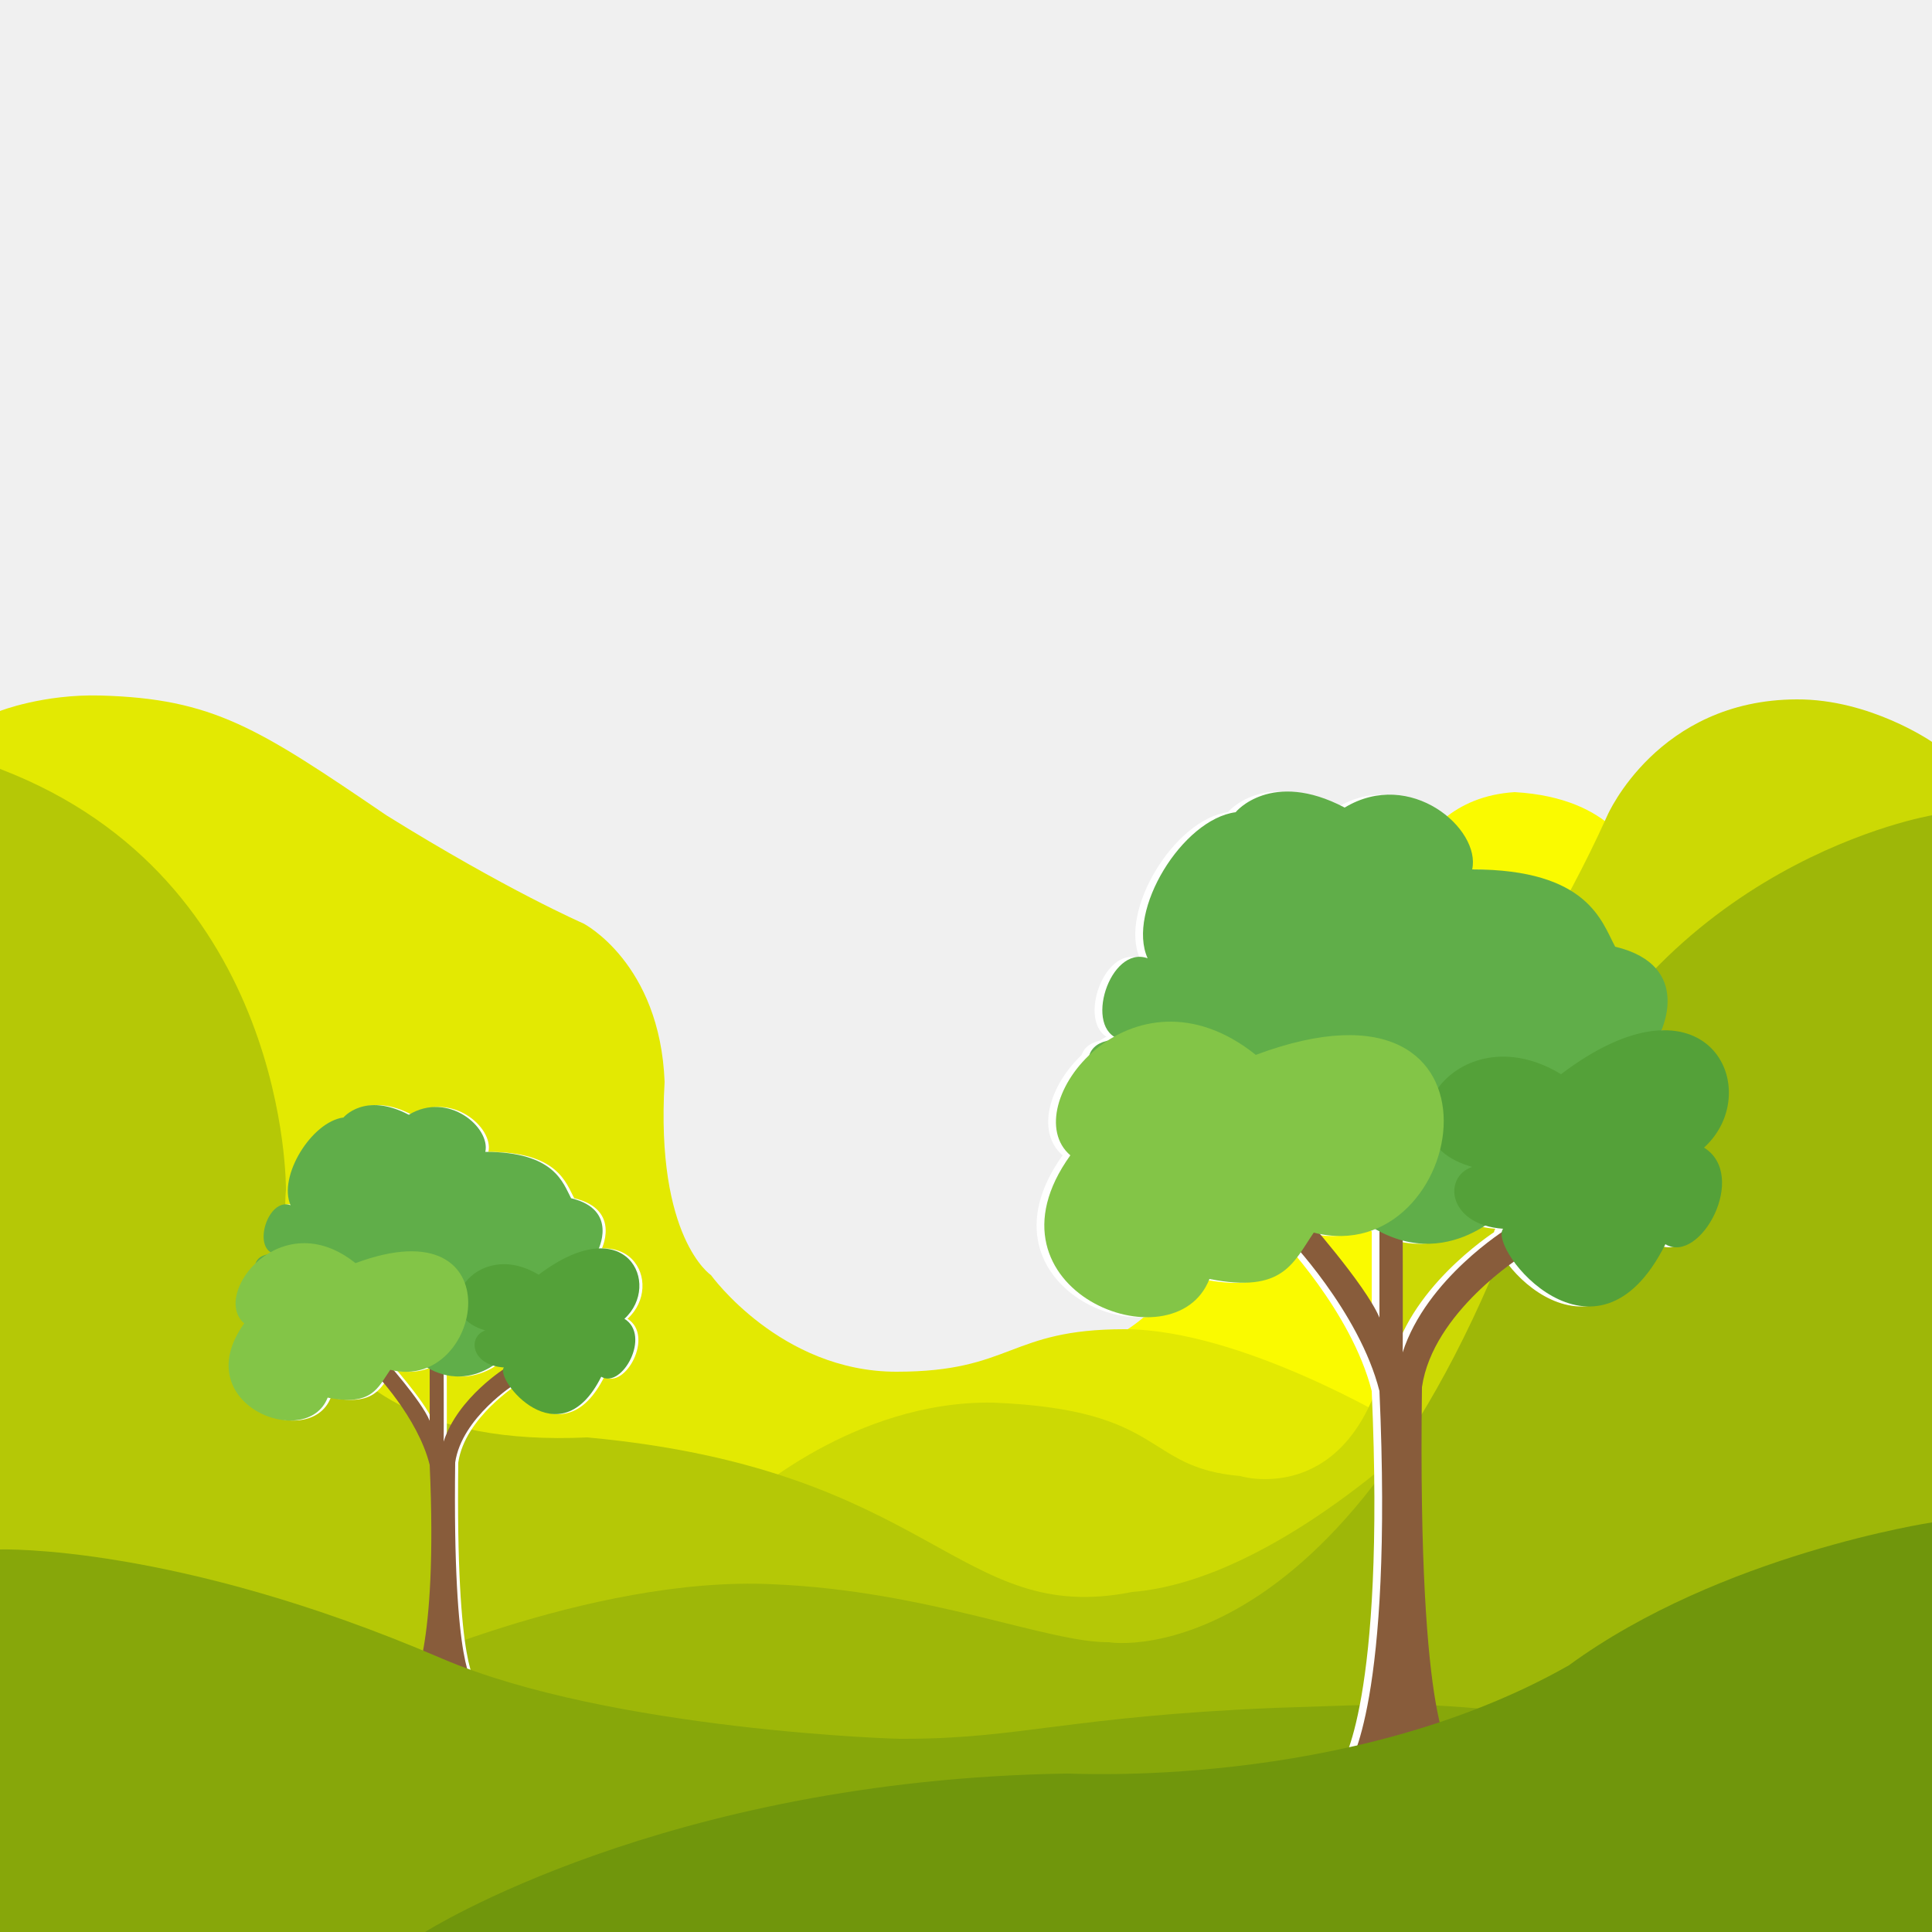
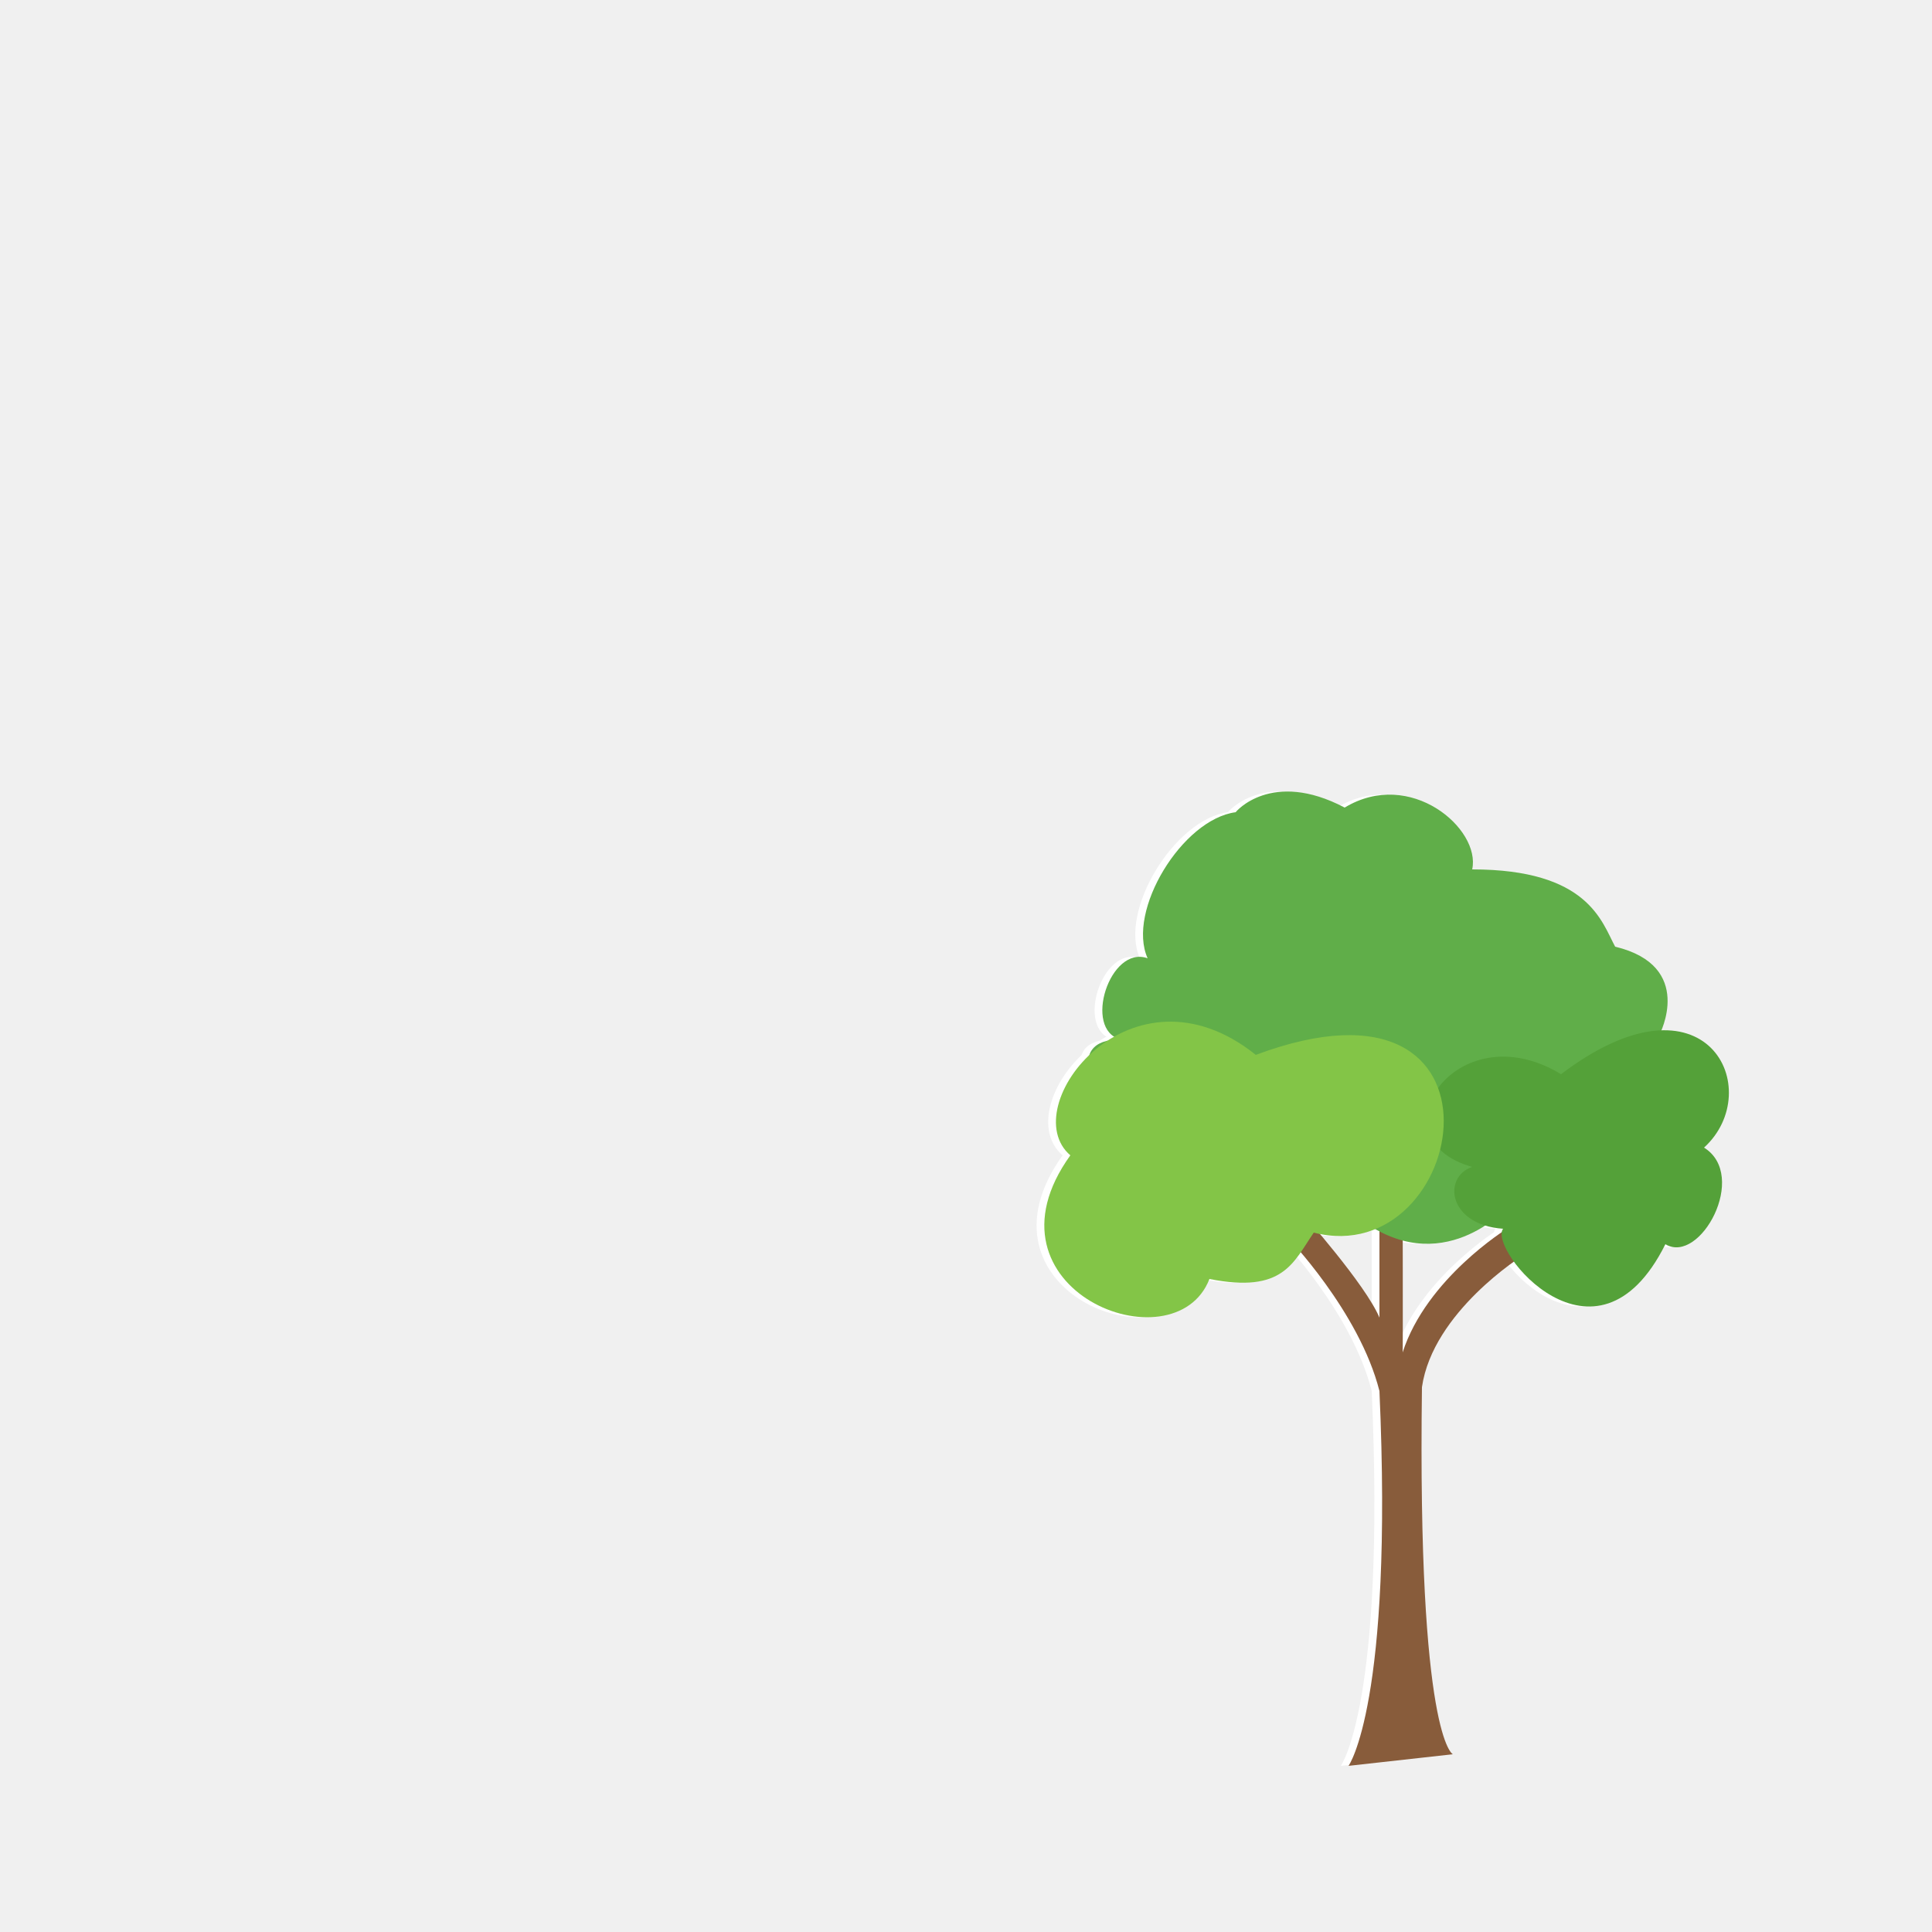
<svg xmlns="http://www.w3.org/2000/svg" version="1.2" viewBox="0 0 500 500" width="500" height="500">
  <style>
		.s0 { fill: #fafa00 } 
		.s1 { fill: #e3e902 } 
		.s2 { fill: #ccd904 } 
		.s3 { fill: #b5c806 } 
		.s4 { fill: #9eb708 } 
		.s5 { fill: #ffffff } 
		.s6 { fill: #885c3b } 
		.s7 { fill: #60ae49 } 
		.s8 { fill: #54a139 } 
		.s9 { fill: #83c547 } 
		.s10 { fill: #87a70a } 
		.s11 { fill: #70960c } 
	</style>
-   <path id="Hình dạng 7" class="s0" d="m280 500l-1-150c0 0 15.6-4 24-17 9-21.6 19-27 19-27 0 0 40.5-12 37-61 0.5-1 1.5-38 33-40 26 1.5 31 17 31 17l77 278z" />
-   <path id="Hình dạng 6" class="s1" d="m0 500v-316c0 0 11.2-4.4 26-4 29.2 0.8 40.8 8.4 74 31 31.2 19.4 51 28 51 28 0 0 19.8 10.2 21 41-2.4 40.4 12 50 12 50 0 0 18 25 48 25 30 0 29-11 59-11 30 0 70 24 70 24l3 132z" />
-   <path id="Hình dạng 5" class="s2" d="m190 500l3-112c0 0 28-25.6 64-25 45.2 1.8 38.6 16.8 64 19 0.4 0.2 41 11.8 40.6-60.8 0.2-31.6 30.4-56.8 54.4-110.2 0 0 13-29.9 49-30 19-0.1 35 11 35 11v308z" />
-   <path id="Hình dạng 4" class="s3" d="m0 500c0 0 0-299.4 0-301 75 28.6 74 109 74 109 0 0-7.7 68 78 64 90 8.3 95.7 49 141 40 37.3-3 78-44 78-44l-2 132z" />
-   <path id="Hình dạng 3" class="s4" d="m97 500l-1-66c0 0 56.5-26.3 104-24 40.3 1.7 71.3 15.2 87 15 0.5 0.2 66.3 10 112-129 29.7-73.2 101-85 101-85v289z" />
-   <g id="Thư mục 1 copy">
-     <path id="Hình dạng 8 copy" class="s5" d="m107.2 437.3c0 0 7-9.6 4.8-58.2-3.1-12.4-14.4-24-14.4-24l2.4-3.6c0 0 9.9 11 12 16.2 0 0 0-19.2 0-19.2l3.6-0.6c0 0 0.1 25.2 0 25.2 3.7-11.5 16.2-19.2 16.2-19.2l2.4 4.2c0 0-13.9 8.7-15.6 20.4-0.7 54.6 4.8 57 4.8 57zm24.3-86.4c0 0-10.9 12-24.3 0-18.7 11.1-53.4-26.4-35.4-26.4-5.8-1.5-1.6-14.7 4.2-12.6-3.3-7.4 5.4-21.6 13.7-22.7 0 0 5.5-6.7 16.9-0.7 10.2-6.2 21.2 3.3 19.8 9.6 18 0 20.1 8.1 22.2 12 12.5 3 6.9 13.6 6.9 13.6zm30.9-9.6c7 4.4-0.6 18.3-6 15-10.8 21.6-27.6 0.8-25.2-2.4-8.6-0.6-9.4-8-4.8-9.6-15.6-4.4-2.5-24.3 13.8-14.4 22.7-17.2 32 2.5 22.2 11.4zm-98.4 1.2c-8.7-7.5 9.5-31.1 28.8-15.6 41.8-15.6 33 33.7 9 27.6-3.2 4.6-4.7 9.5-16.2 7.2-5.4 13.9-36.6 1.7-21.6-19.2z" />
-     <path id="Hình dạng 8" class="s6" d="m106.4 437.3c0 0 7-9.6 4.8-58.2-3.1-12.4-14.4-24-14.4-24l2.4-3.6c0 0 9.9 11 12 16.2 0 0 0-19.2 0-19.2l3.6-0.6c0 0 0.1 25.2 0 25.2 3.7-11.5 16.2-19.2 16.2-19.2l2.4 4.2c0 0-13.9 8.7-15.6 20.4-0.7 54.6 4.8 57 4.8 57z" />
-     <path id="Hình dạng 11" class="s7" d="m130.7 350.9c0 0-10.9 12-24.3 0-18.7 11.1-53.4-26.4-35.4-26.4-5.8-1.5-1.6-14.7 4.2-12.6-3.3-7.4 5.4-21.6 13.7-22.7 0 0 5.5-6.7 16.9-0.7 10.2-6.2 21.2 3.3 19.8 9.6 18 0 20.1 8.1 22.2 12 12.5 3 6.9 13.6 6.9 13.6z" />
-     <path id="Hình dạng 10" class="s8" d="m161.6 341.3c7 4.3-0.6 18.2-6 15-10.8 21.6-27.6 0.7-25.2-2.4-8.6-0.6-9.4-8-4.8-9.6-15.6-4.4-2.5-24.3 13.8-14.4 22.7-17.2 32 2.5 22.2 11.4z" />
-     <path id="Hình dạng 9" class="s9" d="m63.2 342.5c-8.7-7.5 9.5-31.1 28.8-15.6 41.8-15.6 33 33.7 9 27.6-3.2 4.6-4.7 9.5-16.2 7.2-5.4 13.9-36.6 1.7-21.6-19.2z" />
-   </g>
-   <path id="Hình dạng 2" class="s10" d="m0 500v-99c0 0 45.3-1.5 114.3 28.2 43.4 18.6 119.4 21 119.7 20.8 30 0 42.7-5.8 96-8 32.2-1 33.7-1.7 62 1 0.2 0.2 0 57 0 57z" />
-   <g id="Thư mục 1">
-     <path id="Hình dạng 8 copy" class="s5" d="m347 457c0 0 11.6-16 8-97-5.2-20.6-24-40-24-40l4-6c0 0 16.4 18.4 20 27 0 0 0-32 0-32l6-1c0 0 0.1 42 0 42 6.2-19.2 27-32 27-32l4 7c0 0-23.2 14.5-26 34-1.2 91 8 95 8 95zm40.5-144c0 0-18.3 20-40.5 0-31.3 18.5-89-44-59-44-9.8-2.5-2.8-24.5 7-21-5.5-12.3 9-36 22.8-37.8-0.1 0 9.2-11.2 28.2-1.2 17-10.3 35.3 5.5 33 16 30 0 33.5 13.5 37 20 20.8 5 11.5 22.7 11.5 22.7zm51.5-16c11.6 7.2-1 30.4-10 25-18 36-46 1.2-42-4-14.3-1-15.7-13.3-8-16-26-7.3-4.2-40.5 23-24 37.8-28.6 53.3 4.2 37 19zm-164 2c-14.5-12.5 15.8-51.8 48-26 69.7-26 55 56.2 15 46-5.3 7.7-7.8 15.9-27 12-9 23.2-61 2.9-36-32z" />
-     <path id="Hình dạng 8" class="s6" d="m349 457c0 0 11.6-16 8-97-5.2-20.6-24-40-24-40l4-6c0 0 16.4 18.4 20 27 0 0 0-32 0-32l6-1c0 0 0.1 42 0 42 6.2-19.2 27-32 27-32l4 7c0 0-23.2 14.5-26 34-1.2 91 8 95 8 95z" />
-     <path id="Hình dạng 11" class="s7" d="m389.5 313c0 0-18.3 20-40.5 0-31.3 18.5-89-44-59-44-9.8-2.5-2.8-24.5 7-21-5.5-12.3 9-36 22.8-37.8-0.1 0 9.2-11.2 28.2-1.2 17-10.3 35.3 5.5 33 16 30 0 33.5 13.5 37 20 20.8 5 11.5 22.7 11.5 22.7z" />
-     <path id="Hình dạng 10" class="s8" d="m441 297c11.6 7.2-1 30.4-10 25-18 36-46 1.2-42-4-14.3-1-15.7-13.4-8-16-26-7.3-4.2-40.5 23-24 37.8-28.7 53.3 4.2 37 19z" />
-     <path id="Hình dạng 9" class="s9" d="m277 299c-14.5-12.5 15.8-51.8 48-26 69.7-26 55 56.2 15 46-5.3 7.7-7.8 15.8-27 12-9 23.2-61 2.8-36-32z" />
-   </g>
-   <path id="Hình dạng 1" class="s11" d="m110 500c0 0 62-39.4 166-41 0-0.2 72.6 4.6 130-28 39.4-28.8 94-37 94-37v106z" />
+   <path fill="#fff" d="m347 457c0 0 11.6-16 8-97-5.2-20.6-24-40-24-40l4-6c0 0 16.4 18.4 20 27 0 0 0-32 0-32l6-1c0 0 0.1 42 0 42 6.2-19.2 27-32 27-32l4 7c0 0-23.2 14.5-26 34-1.2 91 8 95 8 95zm40.5-144c0 0-18.3 20-40.5 0-31.3 18.5-89-44-59-44-9.8-2.5-2.8-24.5 7-21-5.5-12.3 9-36 22.8-37.8-0.1 0 9.2-11.2 28.2-1.2 17-10.3 35.3 5.5 33 16 30 0 33.5 13.5 37 20 20.8 5 11.5 22.7 11.5 22.7zm51.5-16c11.6 7.2-1 30.4-10 25-18 36-46 1.2-42-4-14.3-1-15.7-13.3-8-16-26-7.3-4.2-40.5 23-24 37.8-28.6 53.3 4.2 37 19zm-164 2c-14.5-12.5 15.8-51.8 48-26 69.7-26 55 56.2 15 46-5.3 7.7-7.8 15.9-27 12-9 23.2-61 2.9-36-32z" />
+   <path fill="#885c3b" d="m349 457c0 0 11.6-16 8-97-5.2-20.6-24-40-24-40l4-6c0 0 16.4 18.4 20 27 0 0 0-32 0-32l6-1c0 0 0.1 42 0 42 6.2-19.2 27-32 27-32l4 7c0 0-23.2 14.5-26 34-1.2 91 8 95 8 95z" />
+   <path fill="#60ae49" d="m389.5 313c0 0-18.3 20-40.5 0-31.3 18.5-89-44-59-44-9.8-2.5-2.8-24.5 7-21-5.5-12.3 9-36 22.8-37.8-0.1 0 9.2-11.2 28.2-1.2 17-10.3 35.3 5.5 33 16 30 0 33.5 13.5 37 20 20.8 5 11.5 22.7 11.5 22.7z" />
+   <path fill="#54a139" d="m441 297c11.6 7.2-1 30.4-10 25-18 36-46 1.2-42-4-14.3-1-15.7-13.4-8-16-26-7.3-4.2-40.5 23-24 37.8-28.7 53.3 4.2 37 19z" />
+   <path fill="#83c547" d="m277 299c-14.5-12.5 15.8-51.8 48-26 69.7-26 55 56.2 15 46-5.3 7.7-7.8 15.8-27 12-9 23.2-61 2.8-36-32z" />
</svg>
